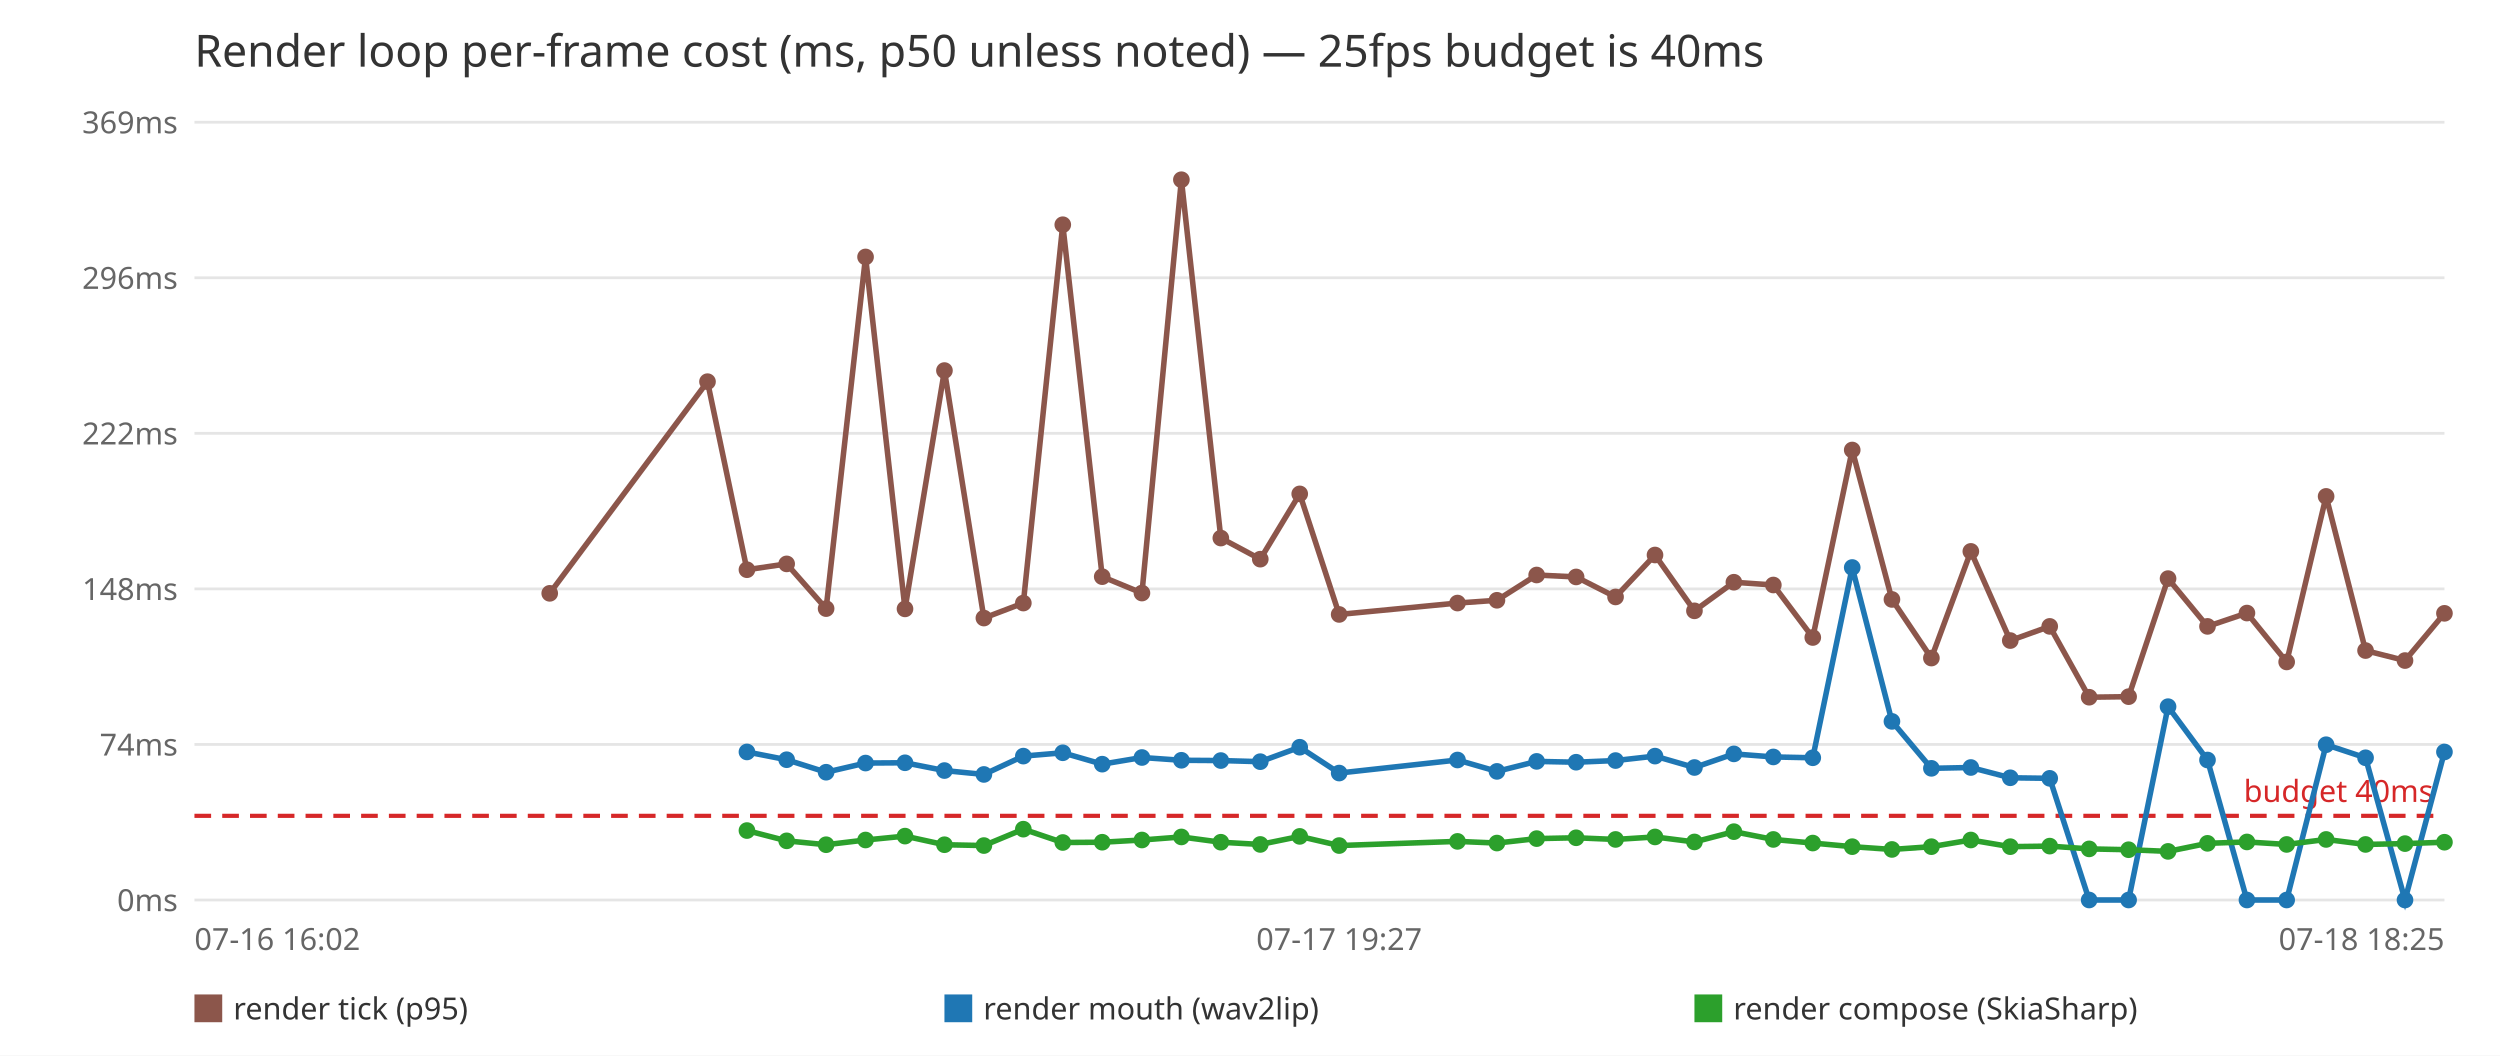
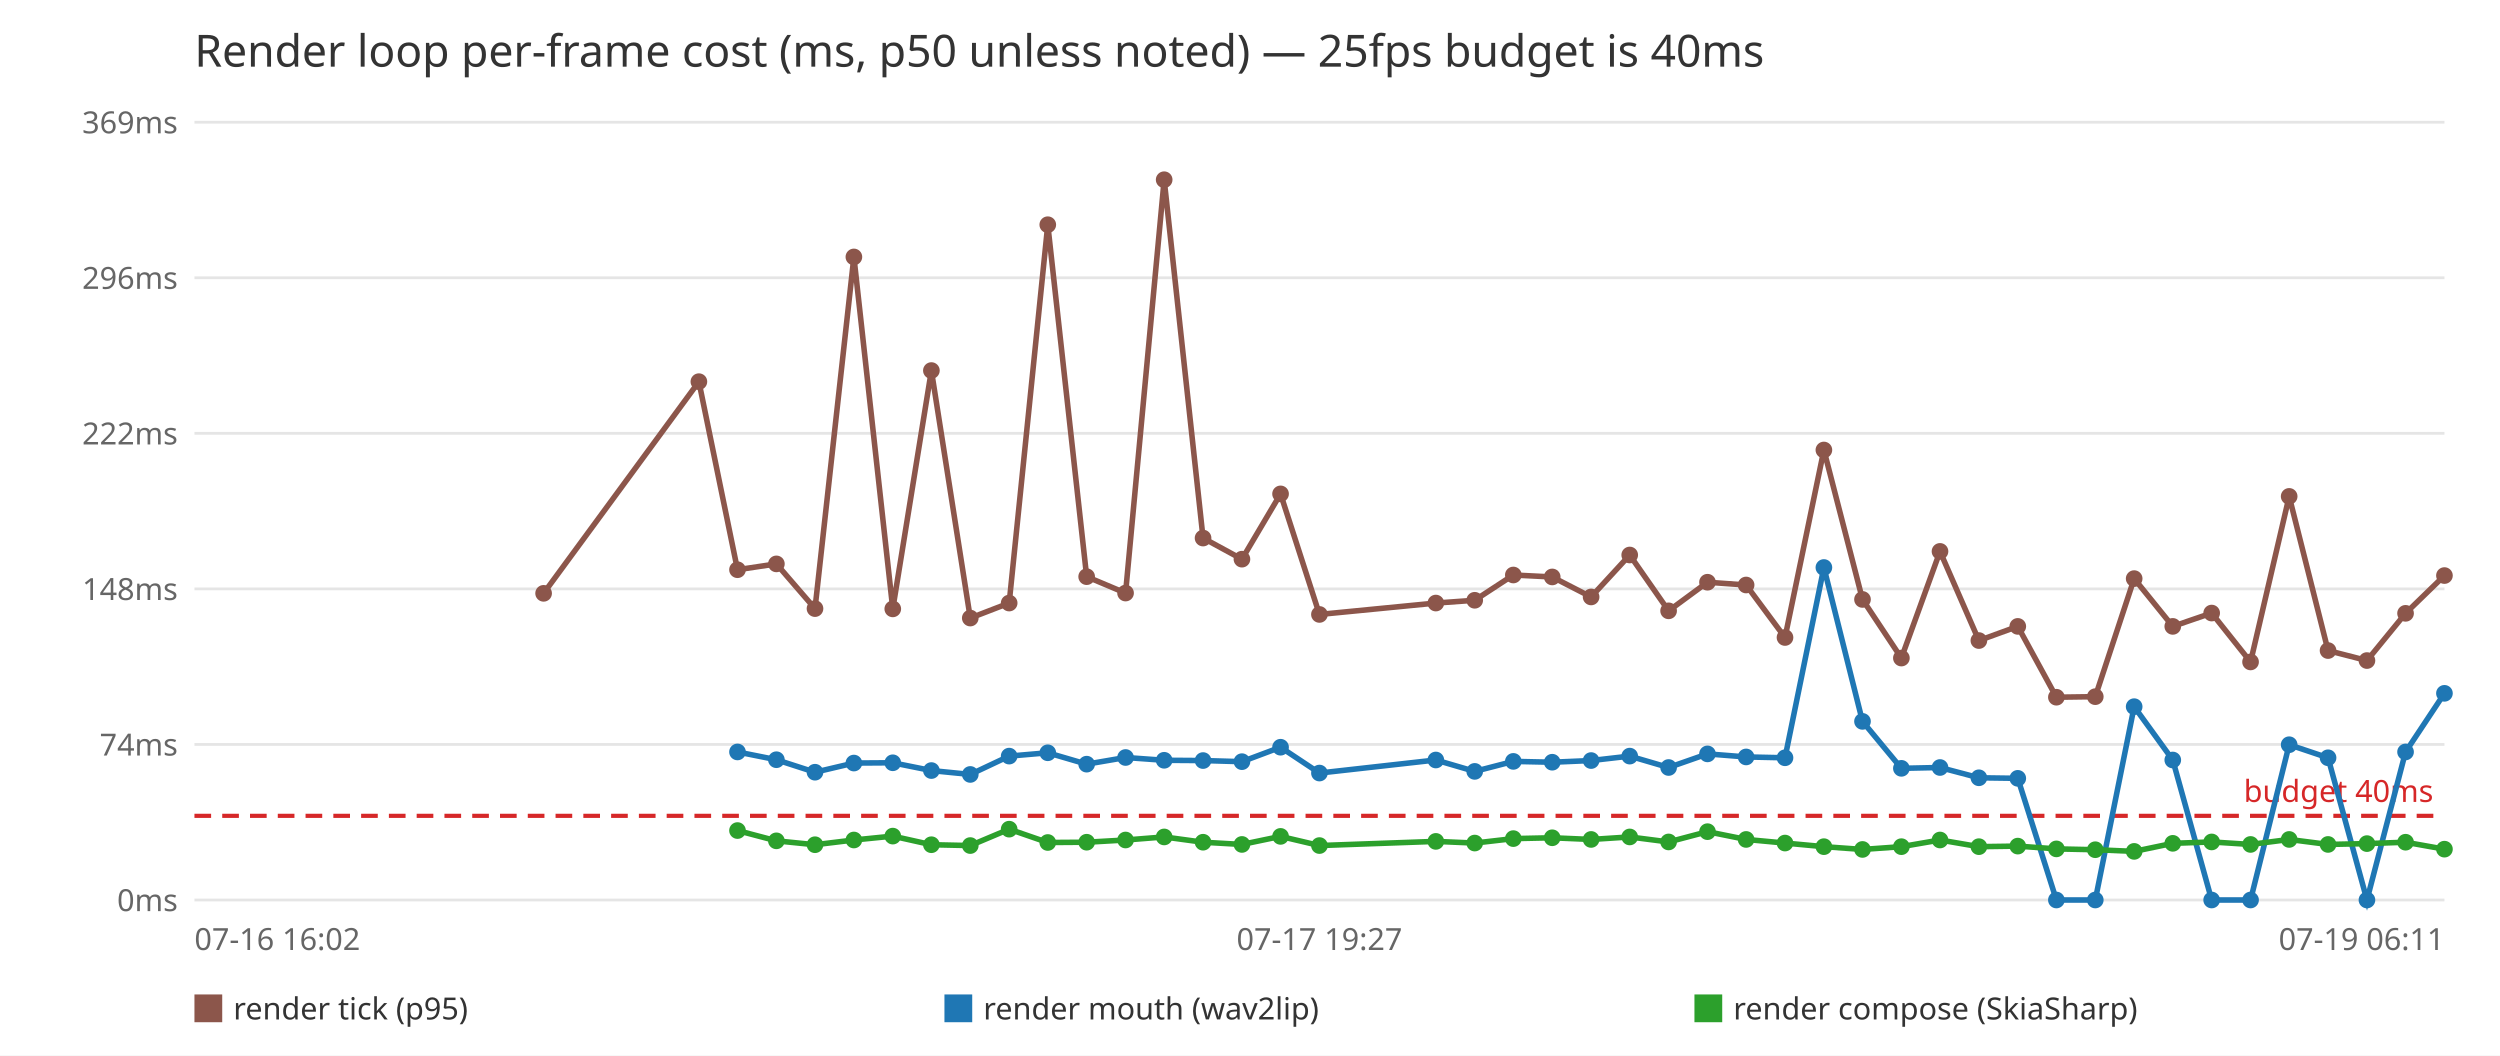
<svg xmlns="http://www.w3.org/2000/svg" width="900" height="380" viewBox="0 0 900 380" font-family="sans-serif">
  <rect width="900" height="380" fill="white" />
  <text x="70" y="24" font-size="16" fill="#333">Render loop per-frame cost (ms, p50 unless noted) — 25fps budget is 40ms</text>
  <line x1="70" y1="324.0" x2="880" y2="324.0" stroke="#e5e5e5" />
  <text x="64" y="328.0" font-size="11" fill="#666" text-anchor="end">0ms</text>
  <line x1="70" y1="268.0" x2="880" y2="268.0" stroke="#e5e5e5" />
  <text x="64" y="272.0" font-size="11" fill="#666" text-anchor="end">74ms</text>
  <line x1="70" y1="212.0" x2="880" y2="212.0" stroke="#e5e5e5" />
  <text x="64" y="216.0" font-size="11" fill="#666" text-anchor="end">148ms</text>
  <line x1="70" y1="156.0" x2="880" y2="156.0" stroke="#e5e5e5" />
  <text x="64" y="160.0" font-size="11" fill="#666" text-anchor="end">222ms</text>
  <line x1="70" y1="100.0" x2="880" y2="100.0" stroke="#e5e5e5" />
  <text x="64" y="104.0" font-size="11" fill="#666" text-anchor="end">296ms</text>
  <line x1="70" y1="44.0" x2="880" y2="44.0" stroke="#e5e5e5" />
  <text x="64" y="48.0" font-size="11" fill="#666" text-anchor="end">369ms</text>
  <line x1="70" y1="293.7" x2="880" y2="293.7" stroke="#d62728" stroke-width="1.5" stroke-dasharray="6,4" />
  <text x="876" y="288.7" font-size="11" fill="#d62728" text-anchor="end">budget 40ms</text>
  <text x="70.0" y="342" font-size="11" fill="#666" text-anchor="start">07-16 16:02</text>
-   <text x="482.1" y="342" font-size="11" fill="#666" text-anchor="middle">07-17 19:27</text>
-   <text x="880.0" y="342" font-size="11" fill="#666" text-anchor="end">07-18 18:25</text>
-   <polyline points="197.9,213.6 254.7,137.4 268.9,205.1 283.2,203.0 297.4,219.1 311.6,92.5 325.8,219.2 340.0,133.4 354.2,222.5 368.4,217.1 382.6,80.9 396.8,207.6 411.1,213.5 425.3,64.7 439.5,193.7 453.7,201.3 467.9,177.8 482.1,221.2 524.7,217.1 538.9,216.1 553.2,207.0 567.4,207.7 581.6,214.9 595.8,199.8 610.0,219.9 624.2,209.6 638.4,210.6 652.6,229.5 666.8,162.0 681.1,215.8 695.3,236.9 709.5,198.5 723.7,230.6 737.9,225.5 752.1,251.0 766.3,250.8 780.5,208.3 794.7,225.5 808.9,220.7 823.2,238.3 837.4,178.7 851.6,234.2 865.8,237.8 880.0,220.8" fill="none" stroke="#8c564b" stroke-width="2" />
-   <circle cx="197.9" cy="213.6" r="3" fill="#8c564b" />
-   <circle cx="254.7" cy="137.4" r="3" fill="#8c564b" />
-   <circle cx="268.9" cy="205.1" r="3" fill="#8c564b" />
-   <circle cx="283.2" cy="203.0" r="3" fill="#8c564b" />
-   <circle cx="297.4" cy="219.1" r="3" fill="#8c564b" />
-   <circle cx="311.6" cy="92.5" r="3" fill="#8c564b" />
-   <circle cx="325.8" cy="219.2" r="3" fill="#8c564b" />
-   <circle cx="340.0" cy="133.4" r="3" fill="#8c564b" />
-   <circle cx="354.2" cy="222.5" r="3" fill="#8c564b" />
-   <circle cx="368.4" cy="217.1" r="3" fill="#8c564b" />
-   <circle cx="382.6" cy="80.9" r="3" fill="#8c564b" />
-   <circle cx="396.8" cy="207.6" r="3" fill="#8c564b" />
-   <circle cx="411.1" cy="213.5" r="3" fill="#8c564b" />
-   <circle cx="425.3" cy="64.7" r="3" fill="#8c564b" />
-   <circle cx="439.5" cy="193.7" r="3" fill="#8c564b" />
-   <circle cx="453.7" cy="201.3" r="3" fill="#8c564b" />
-   <circle cx="467.9" cy="177.8" r="3" fill="#8c564b" />
-   <circle cx="482.1" cy="221.2" r="3" fill="#8c564b" />
-   <circle cx="524.7" cy="217.1" r="3" fill="#8c564b" />
-   <circle cx="538.9" cy="216.1" r="3" fill="#8c564b" />
-   <circle cx="553.2" cy="207.0" r="3" fill="#8c564b" />
-   <circle cx="567.4" cy="207.7" r="3" fill="#8c564b" />
-   <circle cx="581.6" cy="214.9" r="3" fill="#8c564b" />
-   <circle cx="595.8" cy="199.8" r="3" fill="#8c564b" />
-   <circle cx="610.0" cy="219.9" r="3" fill="#8c564b" />
-   <circle cx="624.2" cy="209.6" r="3" fill="#8c564b" />
-   <circle cx="638.4" cy="210.6" r="3" fill="#8c564b" />
-   <circle cx="652.6" cy="229.5" r="3" fill="#8c564b" />
-   <circle cx="666.8" cy="162.0" r="3" fill="#8c564b" />
-   <circle cx="681.1" cy="215.8" r="3" fill="#8c564b" />
-   <circle cx="695.3" cy="236.9" r="3" fill="#8c564b" />
-   <circle cx="709.5" cy="198.5" r="3" fill="#8c564b" />
-   <circle cx="723.7" cy="230.6" r="3" fill="#8c564b" />
-   <circle cx="737.9" cy="225.5" r="3" fill="#8c564b" />
-   <circle cx="752.1" cy="251.0" r="3" fill="#8c564b" />
-   <circle cx="766.3" cy="250.8" r="3" fill="#8c564b" />
-   <circle cx="780.5" cy="208.3" r="3" fill="#8c564b" />
-   <circle cx="794.7" cy="225.5" r="3" fill="#8c564b" />
-   <circle cx="808.9" cy="220.7" r="3" fill="#8c564b" />
-   <circle cx="823.2" cy="238.3" r="3" fill="#8c564b" />
-   <circle cx="837.4" cy="178.7" r="3" fill="#8c564b" />
-   <circle cx="851.6" cy="234.2" r="3" fill="#8c564b" />
-   <circle cx="865.8" cy="237.8" r="3" fill="#8c564b" />
-   <circle cx="880.0" cy="220.8" r="3" fill="#8c564b" />
+   <text x="475.0" y="342" font-size="11" fill="#666" text-anchor="middle">07-17 19:27</text>
+   <text x="880.0" y="342" font-size="11" fill="#666" text-anchor="end">07-19 06:11</text>
+   <polyline points="195.7,213.6 251.6,137.4 265.5,205.1 279.5,203.0 293.4,219.1 307.4,92.5 321.4,219.2 335.3,133.4 349.3,222.5 363.3,217.1 377.2,80.9 391.2,207.6 405.2,213.5 419.1,64.7 433.1,193.7 447.1,201.3 461.0,177.8 475.0,221.2 516.9,217.1 530.9,216.1 544.8,207.0 558.8,207.7 572.8,214.9 586.7,199.8 600.7,219.9 614.7,209.6 628.6,210.6 642.6,229.5 656.6,162.0 670.5,215.8 684.5,236.9 698.4,198.5 712.4,230.6 726.4,225.5 740.3,251.0 754.3,250.8 768.3,208.3 782.2,225.5 796.2,220.7 810.2,238.3 824.1,178.7 838.1,234.2 852.1,237.8 866.0,220.8 880.0,207.2" fill="none" stroke="#8c564b" stroke-width="2" />
+   <circle cx="195.7" cy="213.6" r="3" fill="#8c564b" />
+   <circle cx="251.6" cy="137.4" r="3" fill="#8c564b" />
+   <circle cx="265.5" cy="205.1" r="3" fill="#8c564b" />
+   <circle cx="279.5" cy="203.0" r="3" fill="#8c564b" />
+   <circle cx="293.4" cy="219.1" r="3" fill="#8c564b" />
+   <circle cx="307.4" cy="92.5" r="3" fill="#8c564b" />
+   <circle cx="321.4" cy="219.2" r="3" fill="#8c564b" />
+   <circle cx="335.3" cy="133.4" r="3" fill="#8c564b" />
+   <circle cx="349.3" cy="222.5" r="3" fill="#8c564b" />
+   <circle cx="363.3" cy="217.1" r="3" fill="#8c564b" />
+   <circle cx="377.2" cy="80.9" r="3" fill="#8c564b" />
+   <circle cx="391.2" cy="207.6" r="3" fill="#8c564b" />
+   <circle cx="405.2" cy="213.5" r="3" fill="#8c564b" />
+   <circle cx="419.1" cy="64.7" r="3" fill="#8c564b" />
+   <circle cx="433.1" cy="193.7" r="3" fill="#8c564b" />
+   <circle cx="447.1" cy="201.3" r="3" fill="#8c564b" />
+   <circle cx="461.0" cy="177.8" r="3" fill="#8c564b" />
+   <circle cx="475.0" cy="221.2" r="3" fill="#8c564b" />
+   <circle cx="516.9" cy="217.1" r="3" fill="#8c564b" />
+   <circle cx="530.9" cy="216.1" r="3" fill="#8c564b" />
+   <circle cx="544.8" cy="207.0" r="3" fill="#8c564b" />
+   <circle cx="558.8" cy="207.7" r="3" fill="#8c564b" />
+   <circle cx="572.8" cy="214.9" r="3" fill="#8c564b" />
+   <circle cx="586.7" cy="199.8" r="3" fill="#8c564b" />
+   <circle cx="600.7" cy="219.9" r="3" fill="#8c564b" />
+   <circle cx="614.7" cy="209.6" r="3" fill="#8c564b" />
+   <circle cx="628.6" cy="210.6" r="3" fill="#8c564b" />
+   <circle cx="642.6" cy="229.5" r="3" fill="#8c564b" />
+   <circle cx="656.6" cy="162.0" r="3" fill="#8c564b" />
+   <circle cx="670.5" cy="215.8" r="3" fill="#8c564b" />
+   <circle cx="684.5" cy="236.9" r="3" fill="#8c564b" />
+   <circle cx="698.4" cy="198.5" r="3" fill="#8c564b" />
+   <circle cx="712.4" cy="230.6" r="3" fill="#8c564b" />
+   <circle cx="726.4" cy="225.5" r="3" fill="#8c564b" />
+   <circle cx="740.3" cy="251.0" r="3" fill="#8c564b" />
+   <circle cx="754.3" cy="250.8" r="3" fill="#8c564b" />
+   <circle cx="768.3" cy="208.3" r="3" fill="#8c564b" />
+   <circle cx="782.2" cy="225.5" r="3" fill="#8c564b" />
+   <circle cx="796.2" cy="220.7" r="3" fill="#8c564b" />
+   <circle cx="810.2" cy="238.3" r="3" fill="#8c564b" />
+   <circle cx="824.1" cy="178.7" r="3" fill="#8c564b" />
+   <circle cx="838.1" cy="234.2" r="3" fill="#8c564b" />
+   <circle cx="852.1" cy="237.8" r="3" fill="#8c564b" />
+   <circle cx="866.0" cy="220.8" r="3" fill="#8c564b" />
+   <circle cx="880.0" cy="207.2" r="3" fill="#8c564b" />
  <rect x="70.0" y="358" width="10" height="10" fill="#8c564b" />
  <text x="84.0" y="367" font-size="11" fill="#333">render tick (p95)</text>
-   <polyline points="268.9,270.7 283.2,273.5 297.4,278.0 311.6,274.7 325.8,274.6 340.0,277.4 354.2,278.8 368.4,272.2 382.6,271.0 396.8,275.1 411.1,272.7 425.3,273.7 439.5,273.8 453.7,274.2 467.9,269.0 482.1,278.3 524.7,273.6 538.9,277.7 553.2,274.1 567.4,274.4 581.6,273.8 595.8,272.2 610.0,276.3 624.2,271.4 638.4,272.5 652.6,272.8 666.8,204.3 681.1,259.7 695.3,276.6 709.5,276.3 723.7,280.0 737.9,280.2 752.1,324.0 766.3,324.0 780.5,254.4 794.7,273.6 808.9,324.0 823.2,324.0 837.4,268.1 851.6,272.8 865.8,324.0 880.0,270.7" fill="none" stroke="#1f77b4" stroke-width="2" />
-   <circle cx="268.9" cy="270.7" r="3" fill="#1f77b4" />
-   <circle cx="283.2" cy="273.5" r="3" fill="#1f77b4" />
-   <circle cx="297.4" cy="278.0" r="3" fill="#1f77b4" />
-   <circle cx="311.6" cy="274.7" r="3" fill="#1f77b4" />
-   <circle cx="325.8" cy="274.6" r="3" fill="#1f77b4" />
-   <circle cx="340.0" cy="277.4" r="3" fill="#1f77b4" />
-   <circle cx="354.2" cy="278.8" r="3" fill="#1f77b4" />
-   <circle cx="368.4" cy="272.2" r="3" fill="#1f77b4" />
-   <circle cx="382.6" cy="271.0" r="3" fill="#1f77b4" />
-   <circle cx="396.8" cy="275.1" r="3" fill="#1f77b4" />
-   <circle cx="411.1" cy="272.7" r="3" fill="#1f77b4" />
-   <circle cx="425.3" cy="273.7" r="3" fill="#1f77b4" />
-   <circle cx="439.5" cy="273.8" r="3" fill="#1f77b4" />
-   <circle cx="453.7" cy="274.2" r="3" fill="#1f77b4" />
-   <circle cx="467.9" cy="269.0" r="3" fill="#1f77b4" />
-   <circle cx="482.1" cy="278.3" r="3" fill="#1f77b4" />
-   <circle cx="524.7" cy="273.6" r="3" fill="#1f77b4" />
-   <circle cx="538.9" cy="277.7" r="3" fill="#1f77b4" />
-   <circle cx="553.2" cy="274.1" r="3" fill="#1f77b4" />
-   <circle cx="567.4" cy="274.4" r="3" fill="#1f77b4" />
-   <circle cx="581.6" cy="273.8" r="3" fill="#1f77b4" />
-   <circle cx="595.8" cy="272.2" r="3" fill="#1f77b4" />
-   <circle cx="610.0" cy="276.3" r="3" fill="#1f77b4" />
-   <circle cx="624.2" cy="271.4" r="3" fill="#1f77b4" />
-   <circle cx="638.4" cy="272.5" r="3" fill="#1f77b4" />
-   <circle cx="652.6" cy="272.8" r="3" fill="#1f77b4" />
-   <circle cx="666.8" cy="204.3" r="3" fill="#1f77b4" />
-   <circle cx="681.1" cy="259.7" r="3" fill="#1f77b4" />
-   <circle cx="695.3" cy="276.6" r="3" fill="#1f77b4" />
-   <circle cx="709.5" cy="276.3" r="3" fill="#1f77b4" />
-   <circle cx="723.7" cy="280.0" r="3" fill="#1f77b4" />
-   <circle cx="737.9" cy="280.2" r="3" fill="#1f77b4" />
-   <circle cx="752.1" cy="324.0" r="3" fill="#1f77b4" />
-   <circle cx="766.3" cy="324.0" r="3" fill="#1f77b4" />
-   <circle cx="780.5" cy="254.4" r="3" fill="#1f77b4" />
-   <circle cx="794.7" cy="273.6" r="3" fill="#1f77b4" />
-   <circle cx="808.9" cy="324.0" r="3" fill="#1f77b4" />
-   <circle cx="823.2" cy="324.0" r="3" fill="#1f77b4" />
-   <circle cx="837.4" cy="268.1" r="3" fill="#1f77b4" />
-   <circle cx="851.6" cy="272.8" r="3" fill="#1f77b4" />
-   <circle cx="865.8" cy="324.0" r="3" fill="#1f77b4" />
-   <circle cx="880.0" cy="270.7" r="3" fill="#1f77b4" />
+   <polyline points="265.5,270.7 279.5,273.5 293.4,278.0 307.4,274.7 321.4,274.6 335.3,277.4 349.3,278.8 363.3,272.2 377.2,271.0 391.2,275.1 405.2,272.7 419.1,273.7 433.1,273.8 447.1,274.2 461.0,269.0 475.0,278.3 516.9,273.6 530.9,277.7 544.8,274.1 558.8,274.4 572.8,273.8 586.7,272.2 600.7,276.3 614.7,271.4 628.6,272.5 642.6,272.8 656.6,204.3 670.5,259.7 684.5,276.6 698.4,276.3 712.4,280.0 726.4,280.2 740.3,324.0 754.3,324.0 768.3,254.4 782.2,273.6 796.2,324.0 810.2,324.0 824.1,268.1 838.1,272.8 852.1,324.0 866.0,270.7 880.0,249.6" fill="none" stroke="#1f77b4" stroke-width="2" />
+   <circle cx="265.5" cy="270.7" r="3" fill="#1f77b4" />
+   <circle cx="279.5" cy="273.5" r="3" fill="#1f77b4" />
+   <circle cx="293.4" cy="278.0" r="3" fill="#1f77b4" />
+   <circle cx="307.4" cy="274.7" r="3" fill="#1f77b4" />
+   <circle cx="321.4" cy="274.6" r="3" fill="#1f77b4" />
+   <circle cx="335.3" cy="277.4" r="3" fill="#1f77b4" />
+   <circle cx="349.3" cy="278.8" r="3" fill="#1f77b4" />
+   <circle cx="363.3" cy="272.2" r="3" fill="#1f77b4" />
+   <circle cx="377.2" cy="271.0" r="3" fill="#1f77b4" />
+   <circle cx="391.2" cy="275.1" r="3" fill="#1f77b4" />
+   <circle cx="405.2" cy="272.7" r="3" fill="#1f77b4" />
+   <circle cx="419.1" cy="273.7" r="3" fill="#1f77b4" />
+   <circle cx="433.1" cy="273.8" r="3" fill="#1f77b4" />
+   <circle cx="447.1" cy="274.2" r="3" fill="#1f77b4" />
+   <circle cx="461.0" cy="269.0" r="3" fill="#1f77b4" />
+   <circle cx="475.0" cy="278.3" r="3" fill="#1f77b4" />
+   <circle cx="516.9" cy="273.6" r="3" fill="#1f77b4" />
+   <circle cx="530.9" cy="277.7" r="3" fill="#1f77b4" />
+   <circle cx="544.8" cy="274.1" r="3" fill="#1f77b4" />
+   <circle cx="558.8" cy="274.4" r="3" fill="#1f77b4" />
+   <circle cx="572.8" cy="273.8" r="3" fill="#1f77b4" />
+   <circle cx="586.7" cy="272.2" r="3" fill="#1f77b4" />
+   <circle cx="600.7" cy="276.3" r="3" fill="#1f77b4" />
+   <circle cx="614.7" cy="271.4" r="3" fill="#1f77b4" />
+   <circle cx="628.6" cy="272.5" r="3" fill="#1f77b4" />
+   <circle cx="642.6" cy="272.8" r="3" fill="#1f77b4" />
+   <circle cx="656.6" cy="204.3" r="3" fill="#1f77b4" />
+   <circle cx="670.5" cy="259.7" r="3" fill="#1f77b4" />
+   <circle cx="684.5" cy="276.6" r="3" fill="#1f77b4" />
+   <circle cx="698.4" cy="276.3" r="3" fill="#1f77b4" />
+   <circle cx="712.4" cy="280.0" r="3" fill="#1f77b4" />
+   <circle cx="726.4" cy="280.2" r="3" fill="#1f77b4" />
+   <circle cx="740.3" cy="324.0" r="3" fill="#1f77b4" />
+   <circle cx="754.3" cy="324.0" r="3" fill="#1f77b4" />
+   <circle cx="768.3" cy="254.4" r="3" fill="#1f77b4" />
+   <circle cx="782.2" cy="273.6" r="3" fill="#1f77b4" />
+   <circle cx="796.2" cy="324.0" r="3" fill="#1f77b4" />
+   <circle cx="810.2" cy="324.0" r="3" fill="#1f77b4" />
+   <circle cx="824.1" cy="268.1" r="3" fill="#1f77b4" />
+   <circle cx="838.1" cy="272.8" r="3" fill="#1f77b4" />
+   <circle cx="852.1" cy="324.0" r="3" fill="#1f77b4" />
+   <circle cx="866.0" cy="270.7" r="3" fill="#1f77b4" />
+   <circle cx="880.0" cy="249.6" r="3" fill="#1f77b4" />
  <rect x="340.0" y="358" width="10" height="10" fill="#1f77b4" />
  <text x="354.0" y="367" font-size="11" fill="#333">render mouth (wav2lip)</text>
-   <polyline points="268.9,299.0 283.2,302.7 297.4,304.1 311.6,302.4 325.8,301.0 340.0,304.1 354.2,304.4 368.4,298.5 382.6,303.3 396.8,303.2 411.1,302.4 425.3,301.3 439.5,303.2 453.7,304.0 467.9,301.1 482.1,304.4 524.7,302.9 538.9,303.5 553.2,301.9 567.4,301.6 581.6,302.2 595.8,301.3 610.0,303.1 624.2,299.4 638.4,302.2 652.6,303.5 666.8,304.8 681.1,305.8 695.3,304.8 709.5,302.4 723.7,304.8 737.9,304.6 752.1,305.6 766.3,305.9 780.5,306.5 794.7,303.6 808.9,303.1 823.2,304.0 837.4,302.2 851.6,304.0 865.8,303.7 880.0,303.2" fill="none" stroke="#2ca02c" stroke-width="2" />
-   <circle cx="268.9" cy="299.0" r="3" fill="#2ca02c" />
-   <circle cx="283.2" cy="302.7" r="3" fill="#2ca02c" />
-   <circle cx="297.4" cy="304.1" r="3" fill="#2ca02c" />
-   <circle cx="311.6" cy="302.4" r="3" fill="#2ca02c" />
-   <circle cx="325.8" cy="301.0" r="3" fill="#2ca02c" />
-   <circle cx="340.0" cy="304.1" r="3" fill="#2ca02c" />
-   <circle cx="354.2" cy="304.4" r="3" fill="#2ca02c" />
-   <circle cx="368.4" cy="298.5" r="3" fill="#2ca02c" />
-   <circle cx="382.6" cy="303.3" r="3" fill="#2ca02c" />
-   <circle cx="396.8" cy="303.2" r="3" fill="#2ca02c" />
-   <circle cx="411.1" cy="302.4" r="3" fill="#2ca02c" />
-   <circle cx="425.3" cy="301.3" r="3" fill="#2ca02c" />
-   <circle cx="439.5" cy="303.2" r="3" fill="#2ca02c" />
-   <circle cx="453.7" cy="304.0" r="3" fill="#2ca02c" />
-   <circle cx="467.9" cy="301.1" r="3" fill="#2ca02c" />
-   <circle cx="482.1" cy="304.4" r="3" fill="#2ca02c" />
-   <circle cx="524.7" cy="302.9" r="3" fill="#2ca02c" />
-   <circle cx="538.9" cy="303.5" r="3" fill="#2ca02c" />
-   <circle cx="553.2" cy="301.9" r="3" fill="#2ca02c" />
-   <circle cx="567.4" cy="301.6" r="3" fill="#2ca02c" />
-   <circle cx="581.6" cy="302.2" r="3" fill="#2ca02c" />
-   <circle cx="595.8" cy="301.3" r="3" fill="#2ca02c" />
-   <circle cx="610.0" cy="303.1" r="3" fill="#2ca02c" />
-   <circle cx="624.2" cy="299.4" r="3" fill="#2ca02c" />
-   <circle cx="638.4" cy="302.2" r="3" fill="#2ca02c" />
-   <circle cx="652.6" cy="303.5" r="3" fill="#2ca02c" />
-   <circle cx="666.8" cy="304.8" r="3" fill="#2ca02c" />
-   <circle cx="681.1" cy="305.8" r="3" fill="#2ca02c" />
-   <circle cx="695.3" cy="304.8" r="3" fill="#2ca02c" />
-   <circle cx="709.5" cy="302.4" r="3" fill="#2ca02c" />
-   <circle cx="723.7" cy="304.8" r="3" fill="#2ca02c" />
-   <circle cx="737.9" cy="304.6" r="3" fill="#2ca02c" />
-   <circle cx="752.1" cy="305.6" r="3" fill="#2ca02c" />
-   <circle cx="766.3" cy="305.9" r="3" fill="#2ca02c" />
-   <circle cx="780.5" cy="306.5" r="3" fill="#2ca02c" />
-   <circle cx="794.7" cy="303.6" r="3" fill="#2ca02c" />
-   <circle cx="808.9" cy="303.1" r="3" fill="#2ca02c" />
-   <circle cx="823.2" cy="304.0" r="3" fill="#2ca02c" />
-   <circle cx="837.4" cy="302.2" r="3" fill="#2ca02c" />
-   <circle cx="851.6" cy="304.0" r="3" fill="#2ca02c" />
-   <circle cx="865.8" cy="303.7" r="3" fill="#2ca02c" />
-   <circle cx="880.0" cy="303.2" r="3" fill="#2ca02c" />
+   <polyline points="265.5,299.0 279.5,302.7 293.4,304.1 307.4,302.4 321.4,301.0 335.3,304.1 349.3,304.4 363.3,298.5 377.2,303.3 391.2,303.2 405.2,302.4 419.1,301.3 433.1,303.2 447.1,304.0 461.0,301.1 475.0,304.4 516.9,302.9 530.9,303.5 544.8,301.9 558.8,301.6 572.8,302.2 586.7,301.3 600.7,303.1 614.7,299.4 628.6,302.2 642.6,303.5 656.6,304.8 670.5,305.8 684.5,304.8 698.4,302.4 712.4,304.8 726.4,304.6 740.3,305.6 754.3,305.9 768.3,306.5 782.2,303.6 796.2,303.1 810.2,304.0 824.1,302.2 838.1,304.0 852.1,303.7 866.0,303.2 880.0,305.7" fill="none" stroke="#2ca02c" stroke-width="2" />
+   <circle cx="265.5" cy="299.0" r="3" fill="#2ca02c" />
+   <circle cx="279.5" cy="302.7" r="3" fill="#2ca02c" />
+   <circle cx="293.4" cy="304.1" r="3" fill="#2ca02c" />
+   <circle cx="307.4" cy="302.4" r="3" fill="#2ca02c" />
+   <circle cx="321.4" cy="301.0" r="3" fill="#2ca02c" />
+   <circle cx="335.3" cy="304.1" r="3" fill="#2ca02c" />
+   <circle cx="349.3" cy="304.4" r="3" fill="#2ca02c" />
+   <circle cx="363.3" cy="298.5" r="3" fill="#2ca02c" />
+   <circle cx="377.2" cy="303.3" r="3" fill="#2ca02c" />
+   <circle cx="391.2" cy="303.2" r="3" fill="#2ca02c" />
+   <circle cx="405.2" cy="302.4" r="3" fill="#2ca02c" />
+   <circle cx="419.1" cy="301.3" r="3" fill="#2ca02c" />
+   <circle cx="433.1" cy="303.2" r="3" fill="#2ca02c" />
+   <circle cx="447.1" cy="304.0" r="3" fill="#2ca02c" />
+   <circle cx="461.0" cy="301.1" r="3" fill="#2ca02c" />
+   <circle cx="475.0" cy="304.4" r="3" fill="#2ca02c" />
+   <circle cx="516.9" cy="302.9" r="3" fill="#2ca02c" />
+   <circle cx="530.9" cy="303.5" r="3" fill="#2ca02c" />
+   <circle cx="544.8" cy="301.9" r="3" fill="#2ca02c" />
+   <circle cx="558.8" cy="301.6" r="3" fill="#2ca02c" />
+   <circle cx="572.8" cy="302.2" r="3" fill="#2ca02c" />
+   <circle cx="586.7" cy="301.3" r="3" fill="#2ca02c" />
+   <circle cx="600.7" cy="303.1" r="3" fill="#2ca02c" />
+   <circle cx="614.7" cy="299.4" r="3" fill="#2ca02c" />
+   <circle cx="628.6" cy="302.2" r="3" fill="#2ca02c" />
+   <circle cx="642.6" cy="303.5" r="3" fill="#2ca02c" />
+   <circle cx="656.6" cy="304.8" r="3" fill="#2ca02c" />
+   <circle cx="670.5" cy="305.8" r="3" fill="#2ca02c" />
+   <circle cx="684.5" cy="304.8" r="3" fill="#2ca02c" />
+   <circle cx="698.4" cy="302.4" r="3" fill="#2ca02c" />
+   <circle cx="712.4" cy="304.8" r="3" fill="#2ca02c" />
+   <circle cx="726.4" cy="304.6" r="3" fill="#2ca02c" />
+   <circle cx="740.3" cy="305.6" r="3" fill="#2ca02c" />
+   <circle cx="754.3" cy="305.9" r="3" fill="#2ca02c" />
+   <circle cx="768.3" cy="306.5" r="3" fill="#2ca02c" />
+   <circle cx="782.2" cy="303.6" r="3" fill="#2ca02c" />
+   <circle cx="796.2" cy="303.1" r="3" fill="#2ca02c" />
+   <circle cx="810.2" cy="304.0" r="3" fill="#2ca02c" />
+   <circle cx="824.1" cy="302.2" r="3" fill="#2ca02c" />
+   <circle cx="838.1" cy="304.0" r="3" fill="#2ca02c" />
+   <circle cx="852.1" cy="303.7" r="3" fill="#2ca02c" />
+   <circle cx="866.0" cy="303.2" r="3" fill="#2ca02c" />
+   <circle cx="880.0" cy="305.7" r="3" fill="#2ca02c" />
  <rect x="610.0" y="358" width="10" height="10" fill="#2ca02c" />
  <text x="624.0" y="367" font-size="11" fill="#333">render compose (SkiaSharp)</text>
</svg>
